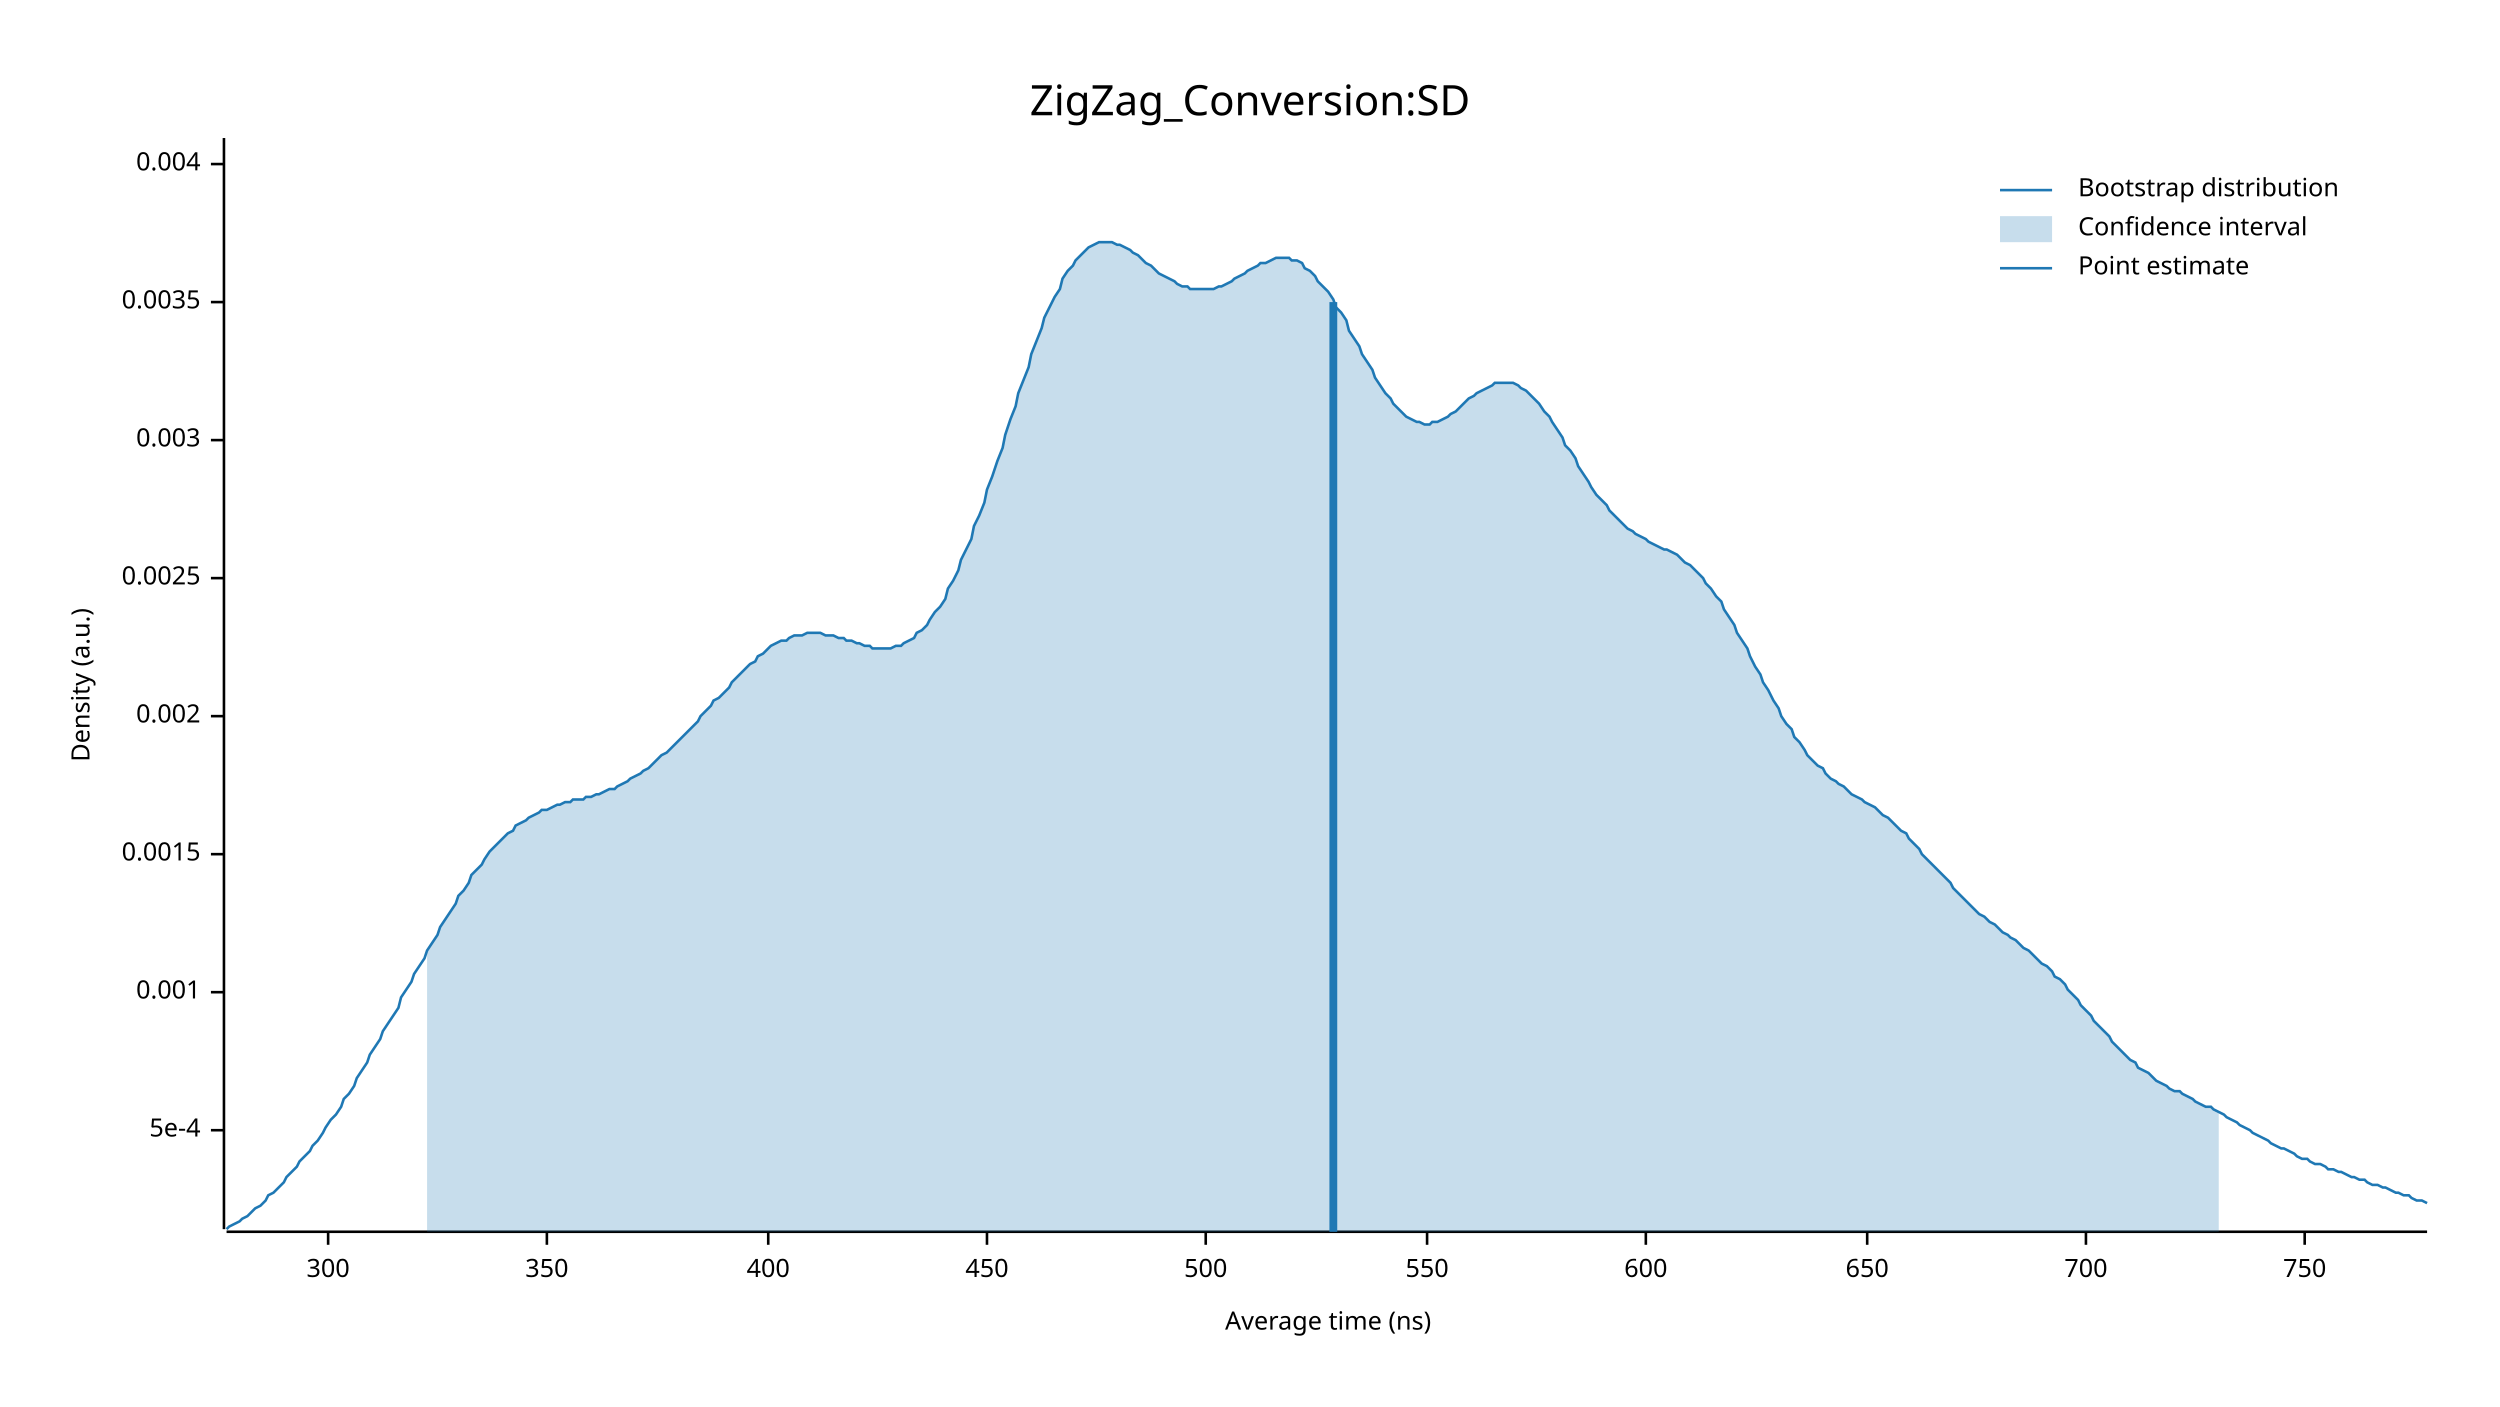
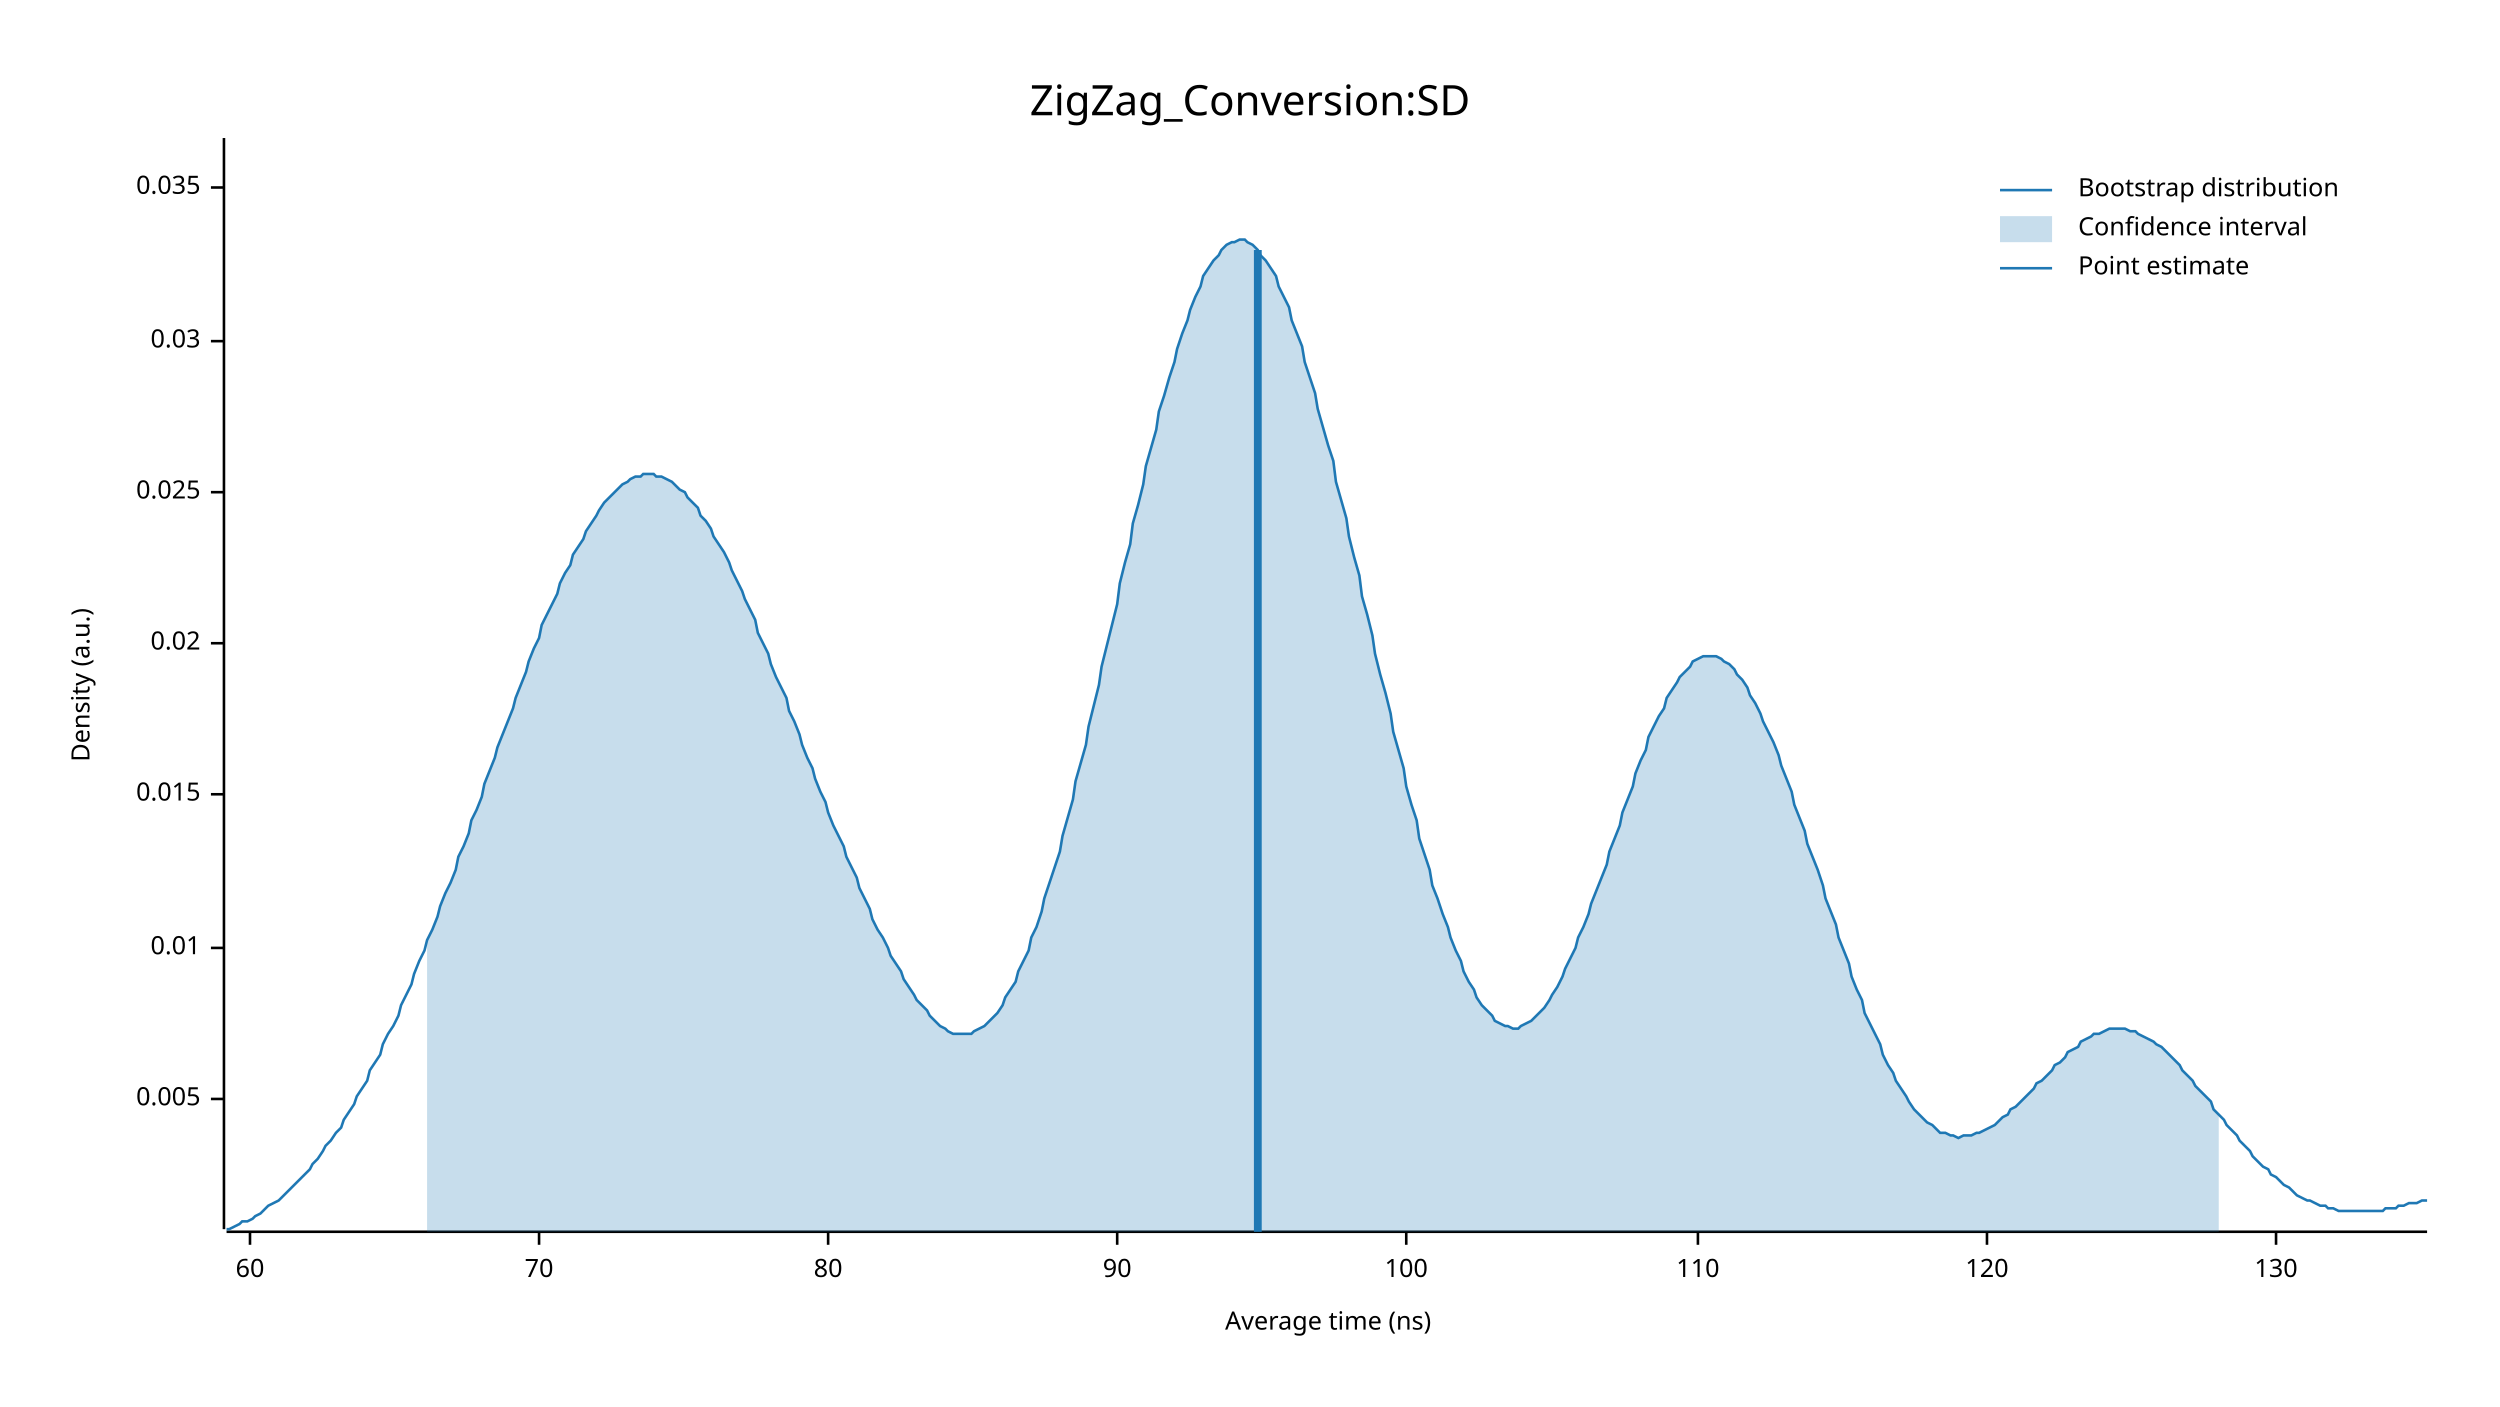
<svg xmlns="http://www.w3.org/2000/svg" width="960" height="540" viewBox="0 0 960 540">
  <text x="480" y="32" dy="0.76em" text-anchor="middle" font-family="sans-serif" font-size="16.129" opacity="1" fill="#000000">
ZigZag_Conversion:SD
</text>
  <text x="27" y="263" dy="0.76em" text-anchor="middle" font-family="sans-serif" font-size="9.677" opacity="1" fill="#000000" transform="rotate(270, 27, 263)">
Density (a.u.)
</text>
  <text x="510" y="513" dy="-0.5ex" text-anchor="middle" font-family="sans-serif" font-size="9.677" opacity="1" fill="#000000">
Average time (ns)
</text>
  <polyline fill="none" opacity="1" stroke="#000000" stroke-width="1" points="86,53 86,472 " />
-   <text x="77" y="434" dy="0.5ex" text-anchor="end" font-family="sans-serif" font-size="9.677" opacity="1" fill="#000000">
- 5e-4
+   <text x="77" y="422" dy="0.5ex" text-anchor="end" font-family="sans-serif" font-size="9.677" opacity="1" fill="#000000">
+ 0.005
</text>
-   <polyline fill="none" opacity="1" stroke="#000000" stroke-width="1" points="81,434 86,434 " />
-   <text x="77" y="381" dy="0.5ex" text-anchor="end" font-family="sans-serif" font-size="9.677" opacity="1" fill="#000000">
- 0.001
+   <polyline fill="none" opacity="1" stroke="#000000" stroke-width="1" points="81,422 86,422 " />
+   <text x="77" y="364" dy="0.5ex" text-anchor="end" font-family="sans-serif" font-size="9.677" opacity="1" fill="#000000">
+ 0.01
</text>
-   <polyline fill="none" opacity="1" stroke="#000000" stroke-width="1" points="81,381 86,381 " />
-   <text x="77" y="328" dy="0.5ex" text-anchor="end" font-family="sans-serif" font-size="9.677" opacity="1" fill="#000000">
- 0.0015
+   <polyline fill="none" opacity="1" stroke="#000000" stroke-width="1" points="81,364 86,364 " />
+   <text x="77" y="305" dy="0.5ex" text-anchor="end" font-family="sans-serif" font-size="9.677" opacity="1" fill="#000000">
+ 0.015
</text>
-   <polyline fill="none" opacity="1" stroke="#000000" stroke-width="1" points="81,328 86,328 " />
-   <text x="77" y="275" dy="0.5ex" text-anchor="end" font-family="sans-serif" font-size="9.677" opacity="1" fill="#000000">
- 0.002
+   <polyline fill="none" opacity="1" stroke="#000000" stroke-width="1" points="81,305 86,305 " />
+   <text x="77" y="247" dy="0.5ex" text-anchor="end" font-family="sans-serif" font-size="9.677" opacity="1" fill="#000000">
+ 0.02
</text>
-   <polyline fill="none" opacity="1" stroke="#000000" stroke-width="1" points="81,275 86,275 " />
-   <text x="77" y="222" dy="0.5ex" text-anchor="end" font-family="sans-serif" font-size="9.677" opacity="1" fill="#000000">
- 0.0025
+   <polyline fill="none" opacity="1" stroke="#000000" stroke-width="1" points="81,247 86,247 " />
+   <text x="77" y="189" dy="0.5ex" text-anchor="end" font-family="sans-serif" font-size="9.677" opacity="1" fill="#000000">
+ 0.025
</text>
-   <polyline fill="none" opacity="1" stroke="#000000" stroke-width="1" points="81,222 86,222 " />
-   <text x="77" y="169" dy="0.5ex" text-anchor="end" font-family="sans-serif" font-size="9.677" opacity="1" fill="#000000">
- 0.003
+   <polyline fill="none" opacity="1" stroke="#000000" stroke-width="1" points="81,189 86,189 " />
+   <text x="77" y="131" dy="0.5ex" text-anchor="end" font-family="sans-serif" font-size="9.677" opacity="1" fill="#000000">
+ 0.03
</text>
-   <polyline fill="none" opacity="1" stroke="#000000" stroke-width="1" points="81,169 86,169 " />
-   <text x="77" y="116" dy="0.5ex" text-anchor="end" font-family="sans-serif" font-size="9.677" opacity="1" fill="#000000">
- 0.0035
+   <polyline fill="none" opacity="1" stroke="#000000" stroke-width="1" points="81,131 86,131 " />
+   <text x="77" y="72" dy="0.5ex" text-anchor="end" font-family="sans-serif" font-size="9.677" opacity="1" fill="#000000">
+ 0.035
</text>
-   <polyline fill="none" opacity="1" stroke="#000000" stroke-width="1" points="81,116 86,116 " />
-   <text x="77" y="63" dy="0.5ex" text-anchor="end" font-family="sans-serif" font-size="9.677" opacity="1" fill="#000000">
- 0.004
+   <polyline fill="none" opacity="1" stroke="#000000" stroke-width="1" points="81,72 86,72 " />
+   <polyline fill="none" opacity="1" stroke="#000000" stroke-width="1" points="87,473 932,473 " />
+   <text x="96" y="483" dy="0.76em" text-anchor="middle" font-family="sans-serif" font-size="9.677" opacity="1" fill="#000000">
+ 60
</text>
-   <polyline fill="none" opacity="1" stroke="#000000" stroke-width="1" points="81,63 86,63 " />
-   <polyline fill="none" opacity="1" stroke="#000000" stroke-width="1" points="87,473 932,473 " />
-   <text x="126" y="483" dy="0.76em" text-anchor="middle" font-family="sans-serif" font-size="9.677" opacity="1" fill="#000000">
- 300
+   <polyline fill="none" opacity="1" stroke="#000000" stroke-width="1" points="96,473 96,478 " />
+   <text x="207" y="483" dy="0.76em" text-anchor="middle" font-family="sans-serif" font-size="9.677" opacity="1" fill="#000000">
+ 70
</text>
-   <polyline fill="none" opacity="1" stroke="#000000" stroke-width="1" points="126,473 126,478 " />
-   <text x="210" y="483" dy="0.76em" text-anchor="middle" font-family="sans-serif" font-size="9.677" opacity="1" fill="#000000">
- 350
+   <polyline fill="none" opacity="1" stroke="#000000" stroke-width="1" points="207,473 207,478 " />
+   <text x="318" y="483" dy="0.76em" text-anchor="middle" font-family="sans-serif" font-size="9.677" opacity="1" fill="#000000">
+ 80
</text>
-   <polyline fill="none" opacity="1" stroke="#000000" stroke-width="1" points="210,473 210,478 " />
-   <text x="295" y="483" dy="0.76em" text-anchor="middle" font-family="sans-serif" font-size="9.677" opacity="1" fill="#000000">
- 400
+   <polyline fill="none" opacity="1" stroke="#000000" stroke-width="1" points="318,473 318,478 " />
+   <text x="429" y="483" dy="0.76em" text-anchor="middle" font-family="sans-serif" font-size="9.677" opacity="1" fill="#000000">
+ 90
</text>
-   <polyline fill="none" opacity="1" stroke="#000000" stroke-width="1" points="295,473 295,478 " />
-   <text x="379" y="483" dy="0.76em" text-anchor="middle" font-family="sans-serif" font-size="9.677" opacity="1" fill="#000000">
- 450
+   <polyline fill="none" opacity="1" stroke="#000000" stroke-width="1" points="429,473 429,478 " />
+   <text x="540" y="483" dy="0.76em" text-anchor="middle" font-family="sans-serif" font-size="9.677" opacity="1" fill="#000000">
+ 100
</text>
-   <polyline fill="none" opacity="1" stroke="#000000" stroke-width="1" points="379,473 379,478 " />
-   <text x="463" y="483" dy="0.76em" text-anchor="middle" font-family="sans-serif" font-size="9.677" opacity="1" fill="#000000">
- 500
+   <polyline fill="none" opacity="1" stroke="#000000" stroke-width="1" points="540,473 540,478 " />
+   <text x="652" y="483" dy="0.76em" text-anchor="middle" font-family="sans-serif" font-size="9.677" opacity="1" fill="#000000">
+ 110
</text>
-   <polyline fill="none" opacity="1" stroke="#000000" stroke-width="1" points="463,473 463,478 " />
-   <text x="548" y="483" dy="0.76em" text-anchor="middle" font-family="sans-serif" font-size="9.677" opacity="1" fill="#000000">
- 550
+   <polyline fill="none" opacity="1" stroke="#000000" stroke-width="1" points="652,473 652,478 " />
+   <text x="763" y="483" dy="0.76em" text-anchor="middle" font-family="sans-serif" font-size="9.677" opacity="1" fill="#000000">
+ 120
</text>
-   <polyline fill="none" opacity="1" stroke="#000000" stroke-width="1" points="548,473 548,478 " />
-   <text x="632" y="483" dy="0.76em" text-anchor="middle" font-family="sans-serif" font-size="9.677" opacity="1" fill="#000000">
- 600
+   <polyline fill="none" opacity="1" stroke="#000000" stroke-width="1" points="763,473 763,478 " />
+   <text x="874" y="483" dy="0.76em" text-anchor="middle" font-family="sans-serif" font-size="9.677" opacity="1" fill="#000000">
+ 130
</text>
-   <polyline fill="none" opacity="1" stroke="#000000" stroke-width="1" points="632,473 632,478 " />
-   <text x="717" y="483" dy="0.76em" text-anchor="middle" font-family="sans-serif" font-size="9.677" opacity="1" fill="#000000">
- 650
- </text>
-   <polyline fill="none" opacity="1" stroke="#000000" stroke-width="1" points="717,473 717,478 " />
-   <text x="801" y="483" dy="0.76em" text-anchor="middle" font-family="sans-serif" font-size="9.677" opacity="1" fill="#000000">
- 700
- </text>
-   <polyline fill="none" opacity="1" stroke="#000000" stroke-width="1" points="801,473 801,478 " />
-   <text x="885" y="483" dy="0.76em" text-anchor="middle" font-family="sans-serif" font-size="9.677" opacity="1" fill="#000000">
- 750
- </text>
-   <polyline fill="none" opacity="1" stroke="#000000" stroke-width="1" points="885,473 885,478 " />
-   <polyline fill="none" opacity="1" stroke="#1F78B4" stroke-width="1" points="87,472 88,471 90,470 92,469 93,468 95,467 97,465 98,464 100,463 102,461 103,459 105,458 107,456 109,454 110,452 112,450 114,448 115,446 117,444 119,442 120,440 122,438 124,435 125,433 127,430 129,428 131,425 132,422 134,420 136,417 137,414 139,411 141,408 142,405 144,402 146,399 147,396 149,393 151,390 153,387 154,383 156,380 158,377 159,374 161,371 163,368 164,365 166,362 168,359 169,356 171,353 173,350 175,347 176,344 178,342 180,339 181,336 183,334 185,332 186,330 188,327 190,325 191,324 193,322 195,320 197,319 198,317 200,316 202,315 203,314 205,313 207,312 208,311 210,311 212,310 214,309 215,309 217,308 219,308 220,307 222,307 224,307 225,306 227,306 229,305 230,305 232,304 234,303 236,303 237,302 239,301 241,300 242,299 244,298 246,297 247,296 249,295 251,293 252,292 254,290 256,289 258,287 259,286 261,284 263,282 264,281 266,279 268,277 269,275 271,273 273,271 274,269 276,268 278,266 280,264 281,262 283,260 285,258 286,257 288,255 290,254 291,252 293,251 295,249 296,248 298,247 300,246 302,246 303,245 305,244 307,244 308,244 310,243 312,243 313,243 315,243 317,244 318,244 320,244 322,245 324,245 325,246 327,246 329,247 330,247 332,248 334,248 335,249 337,249 339,249 341,249 342,249 344,248 346,248 347,247 349,246 351,245 352,243 354,242 356,240 357,238 359,235 361,233 363,230 364,226 366,223 368,219 369,215 371,211 373,207 374,202 376,198 378,193 379,188 381,183 383,177 385,172 386,167 388,161 390,156 391,151 393,146 395,141 396,136 398,131 400,126 401,122 403,118 405,114 407,111 408,107 410,104 412,102 413,100 415,98 417,96 418,95 420,94 422,93 423,93 425,93 427,93 429,94 430,94 432,95 434,96 435,97 437,98 439,100 440,101 442,102 444,104 445,105 447,106 449,107 451,108 452,109 454,110 456,110 457,111 459,111 461,111 462,111 464,111 466,111 468,110 469,110 471,109 473,108 474,107 476,106 478,105 479,104 481,103 483,102 484,101 486,101 488,100 490,99 491,99 493,99 495,99 496,100 498,100 500,101 501,103 503,104 505,106 506,108 508,110 510,112 512,115 513,118 515,120 517,123 518,127 520,130 522,133 523,136 525,139 527,142 528,145 530,148 532,151 534,153 535,155 537,157 539,159 540,160 542,161 544,162 545,162 547,163 549,163 550,162 552,162 554,161 556,160 557,159 559,158 561,156 562,155 564,153 566,152 567,151 569,150 571,149 573,148 574,147 576,147 578,147 579,147 581,147 583,148 584,149 586,150 588,152 589,153 591,155 593,158 595,160 596,162 598,165 600,168 601,171 603,173 605,176 606,179 608,182 610,185 611,187 613,190 615,192 617,194 618,196 620,198 622,200 623,201 625,203 627,204 628,205 630,206 632,207 633,208 635,209 637,210 639,211 640,211 642,212 644,213 645,214 647,216 649,217 650,218 652,220 654,222 655,224 657,226 659,229 661,231 662,234 664,237 666,240 667,243 669,246 671,249 672,252 674,256 676,259 677,262 679,265 681,269 683,272 684,275 686,278 688,280 689,283 691,285 693,288 694,290 696,292 698,294 700,295 701,297 703,299 705,300 706,301 708,302 710,304 711,305 713,306 715,307 716,308 718,309 720,310 722,312 723,313 725,314 727,316 728,317 730,319 732,320 733,322 735,324 737,326 738,328 740,330 742,332 744,334 745,335 747,337 749,339 750,341 752,343 754,345 755,346 757,348 759,350 760,351 762,352 764,354 766,355 767,356 769,358 771,359 772,360 774,361 776,363 777,364 779,365 781,367 782,368 784,370 786,371 788,373 789,375 791,376 793,378 794,380 796,382 798,384 799,386 801,388 803,390 804,392 806,394 808,396 810,398 811,400 813,402 815,404 816,405 818,407 820,408 821,410 823,411 825,412 827,414 828,415 830,416 832,417 833,418 835,419 837,419 838,420 840,421 842,422 843,423 845,424 847,425 849,425 850,426 852,427 854,428 855,429 857,430 859,431 860,432 862,433 864,434 865,435 867,436 869,437 871,438 872,439 874,440 876,441 877,441 879,442 881,443 882,444 884,445 886,445 887,446 889,447 891,447 893,448 894,449 896,449 898,450 899,450 901,451 903,452 904,452 906,453 908,453 909,454 911,455 913,455 915,456 916,456 918,457 920,458 921,458 923,459 925,459 926,460 928,461 930,461 932,462 " />
-   <polygon opacity="0.25" fill="#1F78B4" points="164,365 166,362 168,359 169,356 171,353 173,350 175,347 176,344 178,342 180,339 181,336 183,334 185,332 186,330 188,327 190,325 191,324 193,322 195,320 197,319 198,317 200,316 202,315 203,314 205,313 207,312 208,311 210,311 212,310 214,309 215,309 217,308 219,308 220,307 222,307 224,307 225,306 227,306 229,305 230,305 232,304 234,303 236,303 237,302 239,301 241,300 242,299 244,298 246,297 247,296 249,295 251,293 252,292 254,290 256,289 258,287 259,286 261,284 263,282 264,281 266,279 268,277 269,275 271,273 273,271 274,269 276,268 278,266 280,264 281,262 283,260 285,258 286,257 288,255 290,254 291,252 293,251 295,249 296,248 298,247 300,246 302,246 303,245 305,244 307,244 308,244 310,243 312,243 313,243 315,243 317,244 318,244 320,244 322,245 324,245 325,246 327,246 329,247 330,247 332,248 334,248 335,249 337,249 339,249 341,249 342,249 344,248 346,248 347,247 349,246 351,245 352,243 354,242 356,240 357,238 359,235 361,233 363,230 364,226 366,223 368,219 369,215 371,211 373,207 374,202 376,198 378,193 379,188 381,183 383,177 385,172 386,167 388,161 390,156 391,151 393,146 395,141 396,136 398,131 400,126 401,122 403,118 405,114 407,111 408,107 410,104 412,102 413,100 415,98 417,96 418,95 420,94 422,93 423,93 425,93 427,93 429,94 430,94 432,95 434,96 435,97 437,98 439,100 440,101 442,102 444,104 445,105 447,106 449,107 451,108 452,109 454,110 456,110 457,111 459,111 461,111 462,111 464,111 466,111 468,110 469,110 471,109 473,108 474,107 476,106 478,105 479,104 481,103 483,102 484,101 486,101 488,100 490,99 491,99 493,99 495,99 496,100 498,100 500,101 501,103 503,104 505,106 506,108 508,110 510,112 512,115 513,118 515,120 517,123 518,127 520,130 522,133 523,136 525,139 527,142 528,145 530,148 532,151 534,153 535,155 537,157 539,159 540,160 542,161 544,162 545,162 547,163 549,163 550,162 552,162 554,161 556,160 557,159 559,158 561,156 562,155 564,153 566,152 567,151 569,150 571,149 573,148 574,147 576,147 578,147 579,147 581,147 583,148 584,149 586,150 588,152 589,153 591,155 593,158 595,160 596,162 598,165 600,168 601,171 603,173 605,176 606,179 608,182 610,185 611,187 613,190 615,192 617,194 618,196 620,198 622,200 623,201 625,203 627,204 628,205 630,206 632,207 633,208 635,209 637,210 639,211 640,211 642,212 644,213 645,214 647,216 649,217 650,218 652,220 654,222 655,224 657,226 659,229 661,231 662,234 664,237 666,240 667,243 669,246 671,249 672,252 674,256 676,259 677,262 679,265 681,269 683,272 684,275 686,278 688,280 689,283 691,285 693,288 694,290 696,292 698,294 700,295 701,297 703,299 705,300 706,301 708,302 710,304 711,305 713,306 715,307 716,308 718,309 720,310 722,312 723,313 725,314 727,316 728,317 730,319 732,320 733,322 735,324 737,326 738,328 740,330 742,332 744,334 745,335 747,337 749,339 750,341 752,343 754,345 755,346 757,348 759,350 760,351 762,352 764,354 766,355 767,356 769,358 771,359 772,360 774,361 776,363 777,364 779,365 781,367 782,368 784,370 786,371 788,373 789,375 791,376 793,378 794,380 796,382 798,384 799,386 801,388 803,390 804,392 806,394 808,396 810,398 811,400 813,402 815,404 816,405 818,407 820,408 821,410 823,411 825,412 827,414 828,415 830,416 832,417 833,418 835,419 837,419 838,420 840,421 842,422 843,423 845,424 847,425 849,425 850,426 852,427 852,473 164,473 " />
-   <polyline fill="none" opacity="1" stroke="#1F78B4" stroke-width="3" points="512,473 512,116 " />
+   <polyline fill="none" opacity="1" stroke="#000000" stroke-width="1" points="874,473 874,478 " />
+   <polyline fill="none" opacity="1" stroke="#1F78B4" stroke-width="1" points="87,472 88,472 90,471 92,470 93,469 95,469 97,468 98,467 100,466 102,464 103,463 105,462 107,461 109,459 110,458 112,456 114,454 115,453 117,451 119,449 120,447 122,445 124,442 125,440 127,438 129,435 131,433 132,430 134,427 136,424 137,421 139,418 141,415 142,411 144,408 146,405 147,401 149,397 151,394 153,390 154,386 156,382 158,378 159,374 161,369 163,365 164,361 166,357 168,352 169,348 171,343 173,339 175,334 176,329 178,325 180,320 181,315 183,311 185,306 186,301 188,296 190,291 191,287 193,282 195,277 197,272 198,268 200,263 202,258 203,254 205,249 207,245 208,240 210,236 212,232 214,228 215,224 217,220 219,217 220,213 222,210 224,207 225,204 227,201 229,198 230,196 232,193 234,191 236,189 237,188 239,186 241,185 242,184 244,183 246,183 247,182 249,182 251,182 252,183 254,183 256,184 258,185 259,186 261,188 263,189 264,191 266,193 268,195 269,198 271,200 273,203 274,206 276,209 278,212 280,216 281,219 283,223 285,227 286,230 288,234 290,238 291,243 293,247 295,251 296,255 298,260 300,264 302,268 303,273 305,277 307,282 308,286 310,291 312,295 313,299 315,304 317,308 318,312 320,317 322,321 324,325 325,329 327,333 329,337 330,341 332,345 334,349 335,353 337,357 339,360 341,364 342,367 344,370 346,373 347,376 349,379 351,382 352,384 354,386 356,388 357,390 359,392 361,394 363,395 364,396 366,397 368,397 369,397 371,397 373,397 374,396 376,395 378,394 379,393 381,391 383,389 385,386 386,383 388,380 390,377 391,373 393,369 395,365 396,360 398,356 400,350 401,345 403,339 405,333 407,327 408,321 410,314 412,307 413,300 415,293 417,286 418,279 420,271 422,263 423,256 425,248 427,240 429,232 430,224 432,216 434,209 435,201 437,194 439,186 440,179 442,172 444,165 445,158 447,152 449,145 451,139 452,134 454,128 456,123 457,119 459,114 461,110 462,106 464,103 466,100 468,98 469,96 471,94 473,93 474,93 476,92 478,92 479,93 481,94 483,96 484,98 486,100 488,103 490,106 491,110 493,114 495,118 496,123 498,128 500,133 501,139 503,145 505,151 506,157 508,164 510,171 512,177 513,185 515,192 517,199 518,206 520,214 522,221 523,229 525,236 527,244 528,251 530,259 532,266 534,274 535,281 537,288 539,295 540,302 542,309 544,315 545,322 547,328 549,334 550,340 552,345 554,351 556,356 557,360 559,365 561,369 562,373 564,377 566,380 567,383 569,386 571,388 573,390 574,392 576,393 578,394 579,394 581,395 583,395 584,394 586,393 588,392 589,391 591,389 593,387 595,384 596,382 598,379 600,375 601,372 603,368 605,364 606,360 608,356 610,351 611,347 613,342 615,337 617,332 618,327 620,322 622,317 623,312 625,307 627,302 628,297 630,292 632,288 633,283 635,279 637,275 639,272 640,268 642,265 644,262 645,260 647,258 649,256 650,254 652,253 654,252 655,252 657,252 659,252 661,253 662,254 664,255 666,257 667,259 669,261 671,264 672,267 674,270 676,274 677,277 679,281 681,285 683,290 684,294 686,299 688,304 689,309 691,314 693,319 694,324 696,329 698,334 700,340 701,345 703,350 705,355 706,360 708,365 710,370 711,375 713,380 715,384 716,389 718,393 720,397 722,401 723,405 725,409 727,412 728,415 730,418 732,421 733,423 735,426 737,428 738,429 740,431 742,432 744,434 745,435 747,435 749,436 750,436 752,437 754,436 755,436 757,436 759,435 760,435 762,434 764,433 766,432 767,431 769,429 771,428 772,426 774,425 776,423 777,422 779,420 781,418 782,416 784,415 786,413 788,411 789,409 791,408 793,406 794,404 796,403 798,402 799,400 801,399 803,398 804,397 806,397 808,396 810,395 811,395 813,395 815,395 816,395 818,396 820,396 821,397 823,398 825,399 827,400 828,401 830,402 832,404 833,405 835,407 837,409 838,411 840,413 842,415 843,417 845,419 847,421 849,423 850,426 852,428 854,430 855,432 857,434 859,436 860,438 862,440 864,442 865,444 867,446 869,448 871,449 872,451 874,452 876,454 877,455 879,456 881,458 882,459 884,460 886,461 887,461 889,462 891,463 893,463 894,464 896,464 898,465 899,465 901,465 903,465 904,465 906,465 908,465 909,465 911,465 913,465 915,465 916,464 918,464 920,464 921,463 923,463 925,462 926,462 928,462 930,461 932,461 " />
+   <polygon opacity="0.25" fill="#1F78B4" points="164,361 166,357 168,352 169,348 171,343 173,339 175,334 176,329 178,325 180,320 181,315 183,311 185,306 186,301 188,296 190,291 191,287 193,282 195,277 197,272 198,268 200,263 202,258 203,254 205,249 207,245 208,240 210,236 212,232 214,228 215,224 217,220 219,217 220,213 222,210 224,207 225,204 227,201 229,198 230,196 232,193 234,191 236,189 237,188 239,186 241,185 242,184 244,183 246,183 247,182 249,182 251,182 252,183 254,183 256,184 258,185 259,186 261,188 263,189 264,191 266,193 268,195 269,198 271,200 273,203 274,206 276,209 278,212 280,216 281,219 283,223 285,227 286,230 288,234 290,238 291,243 293,247 295,251 296,255 298,260 300,264 302,268 303,273 305,277 307,282 308,286 310,291 312,295 313,299 315,304 317,308 318,312 320,317 322,321 324,325 325,329 327,333 329,337 330,341 332,345 334,349 335,353 337,357 339,360 341,364 342,367 344,370 346,373 347,376 349,379 351,382 352,384 354,386 356,388 357,390 359,392 361,394 363,395 364,396 366,397 368,397 369,397 371,397 373,397 374,396 376,395 378,394 379,393 381,391 383,389 385,386 386,383 388,380 390,377 391,373 393,369 395,365 396,360 398,356 400,350 401,345 403,339 405,333 407,327 408,321 410,314 412,307 413,300 415,293 417,286 418,279 420,271 422,263 423,256 425,248 427,240 429,232 430,224 432,216 434,209 435,201 437,194 439,186 440,179 442,172 444,165 445,158 447,152 449,145 451,139 452,134 454,128 456,123 457,119 459,114 461,110 462,106 464,103 466,100 468,98 469,96 471,94 473,93 474,93 476,92 478,92 479,93 481,94 483,96 484,98 486,100 488,103 490,106 491,110 493,114 495,118 496,123 498,128 500,133 501,139 503,145 505,151 506,157 508,164 510,171 512,177 513,185 515,192 517,199 518,206 520,214 522,221 523,229 525,236 527,244 528,251 530,259 532,266 534,274 535,281 537,288 539,295 540,302 542,309 544,315 545,322 547,328 549,334 550,340 552,345 554,351 556,356 557,360 559,365 561,369 562,373 564,377 566,380 567,383 569,386 571,388 573,390 574,392 576,393 578,394 579,394 581,395 583,395 584,394 586,393 588,392 589,391 591,389 593,387 595,384 596,382 598,379 600,375 601,372 603,368 605,364 606,360 608,356 610,351 611,347 613,342 615,337 617,332 618,327 620,322 622,317 623,312 625,307 627,302 628,297 630,292 632,288 633,283 635,279 637,275 639,272 640,268 642,265 644,262 645,260 647,258 649,256 650,254 652,253 654,252 655,252 657,252 659,252 661,253 662,254 664,255 666,257 667,259 669,261 671,264 672,267 674,270 676,274 677,277 679,281 681,285 683,290 684,294 686,299 688,304 689,309 691,314 693,319 694,324 696,329 698,334 700,340 701,345 703,350 705,355 706,360 708,365 710,370 711,375 713,380 715,384 716,389 718,393 720,397 722,401 723,405 725,409 727,412 728,415 730,418 732,421 733,423 735,426 737,428 738,429 740,431 742,432 744,434 745,435 747,435 749,436 750,436 752,437 754,436 755,436 757,436 759,435 760,435 762,434 764,433 766,432 767,431 769,429 771,428 772,426 774,425 776,423 777,422 779,420 781,418 782,416 784,415 786,413 788,411 789,409 791,408 793,406 794,404 796,403 798,402 799,400 801,399 803,398 804,397 806,397 808,396 810,395 811,395 813,395 815,395 816,395 818,396 820,396 821,397 823,398 825,399 827,400 828,401 830,402 832,404 833,405 835,407 837,409 838,411 840,413 842,415 843,417 845,419 847,421 849,423 850,426 852,428 852,473 164,473 " />
+   <polyline fill="none" opacity="1" stroke="#1F78B4" stroke-width="3" points="483,473 483,96 " />
  <text x="798" y="68" dy="0.76em" text-anchor="start" font-family="sans-serif" font-size="9.677" opacity="1" fill="#000000">
Bootstrap distribution
</text>
  <text x="798" y="83" dy="0.76em" text-anchor="start" font-family="sans-serif" font-size="9.677" opacity="1" fill="#000000">
Confidence interval
</text>
  <text x="798" y="98" dy="0.76em" text-anchor="start" font-family="sans-serif" font-size="9.677" opacity="1" fill="#000000">
Point estimate
</text>
  <polyline fill="none" opacity="1" stroke="#1F78B4" stroke-width="1" points="768,73 788,73 " />
  <rect x="768" y="83" width="20" height="10" opacity="0.25" fill="#1F78B4" stroke="none" />
  <polyline fill="none" opacity="1" stroke="#1F78B4" stroke-width="1" points="768,103 788,103 " />
</svg>
